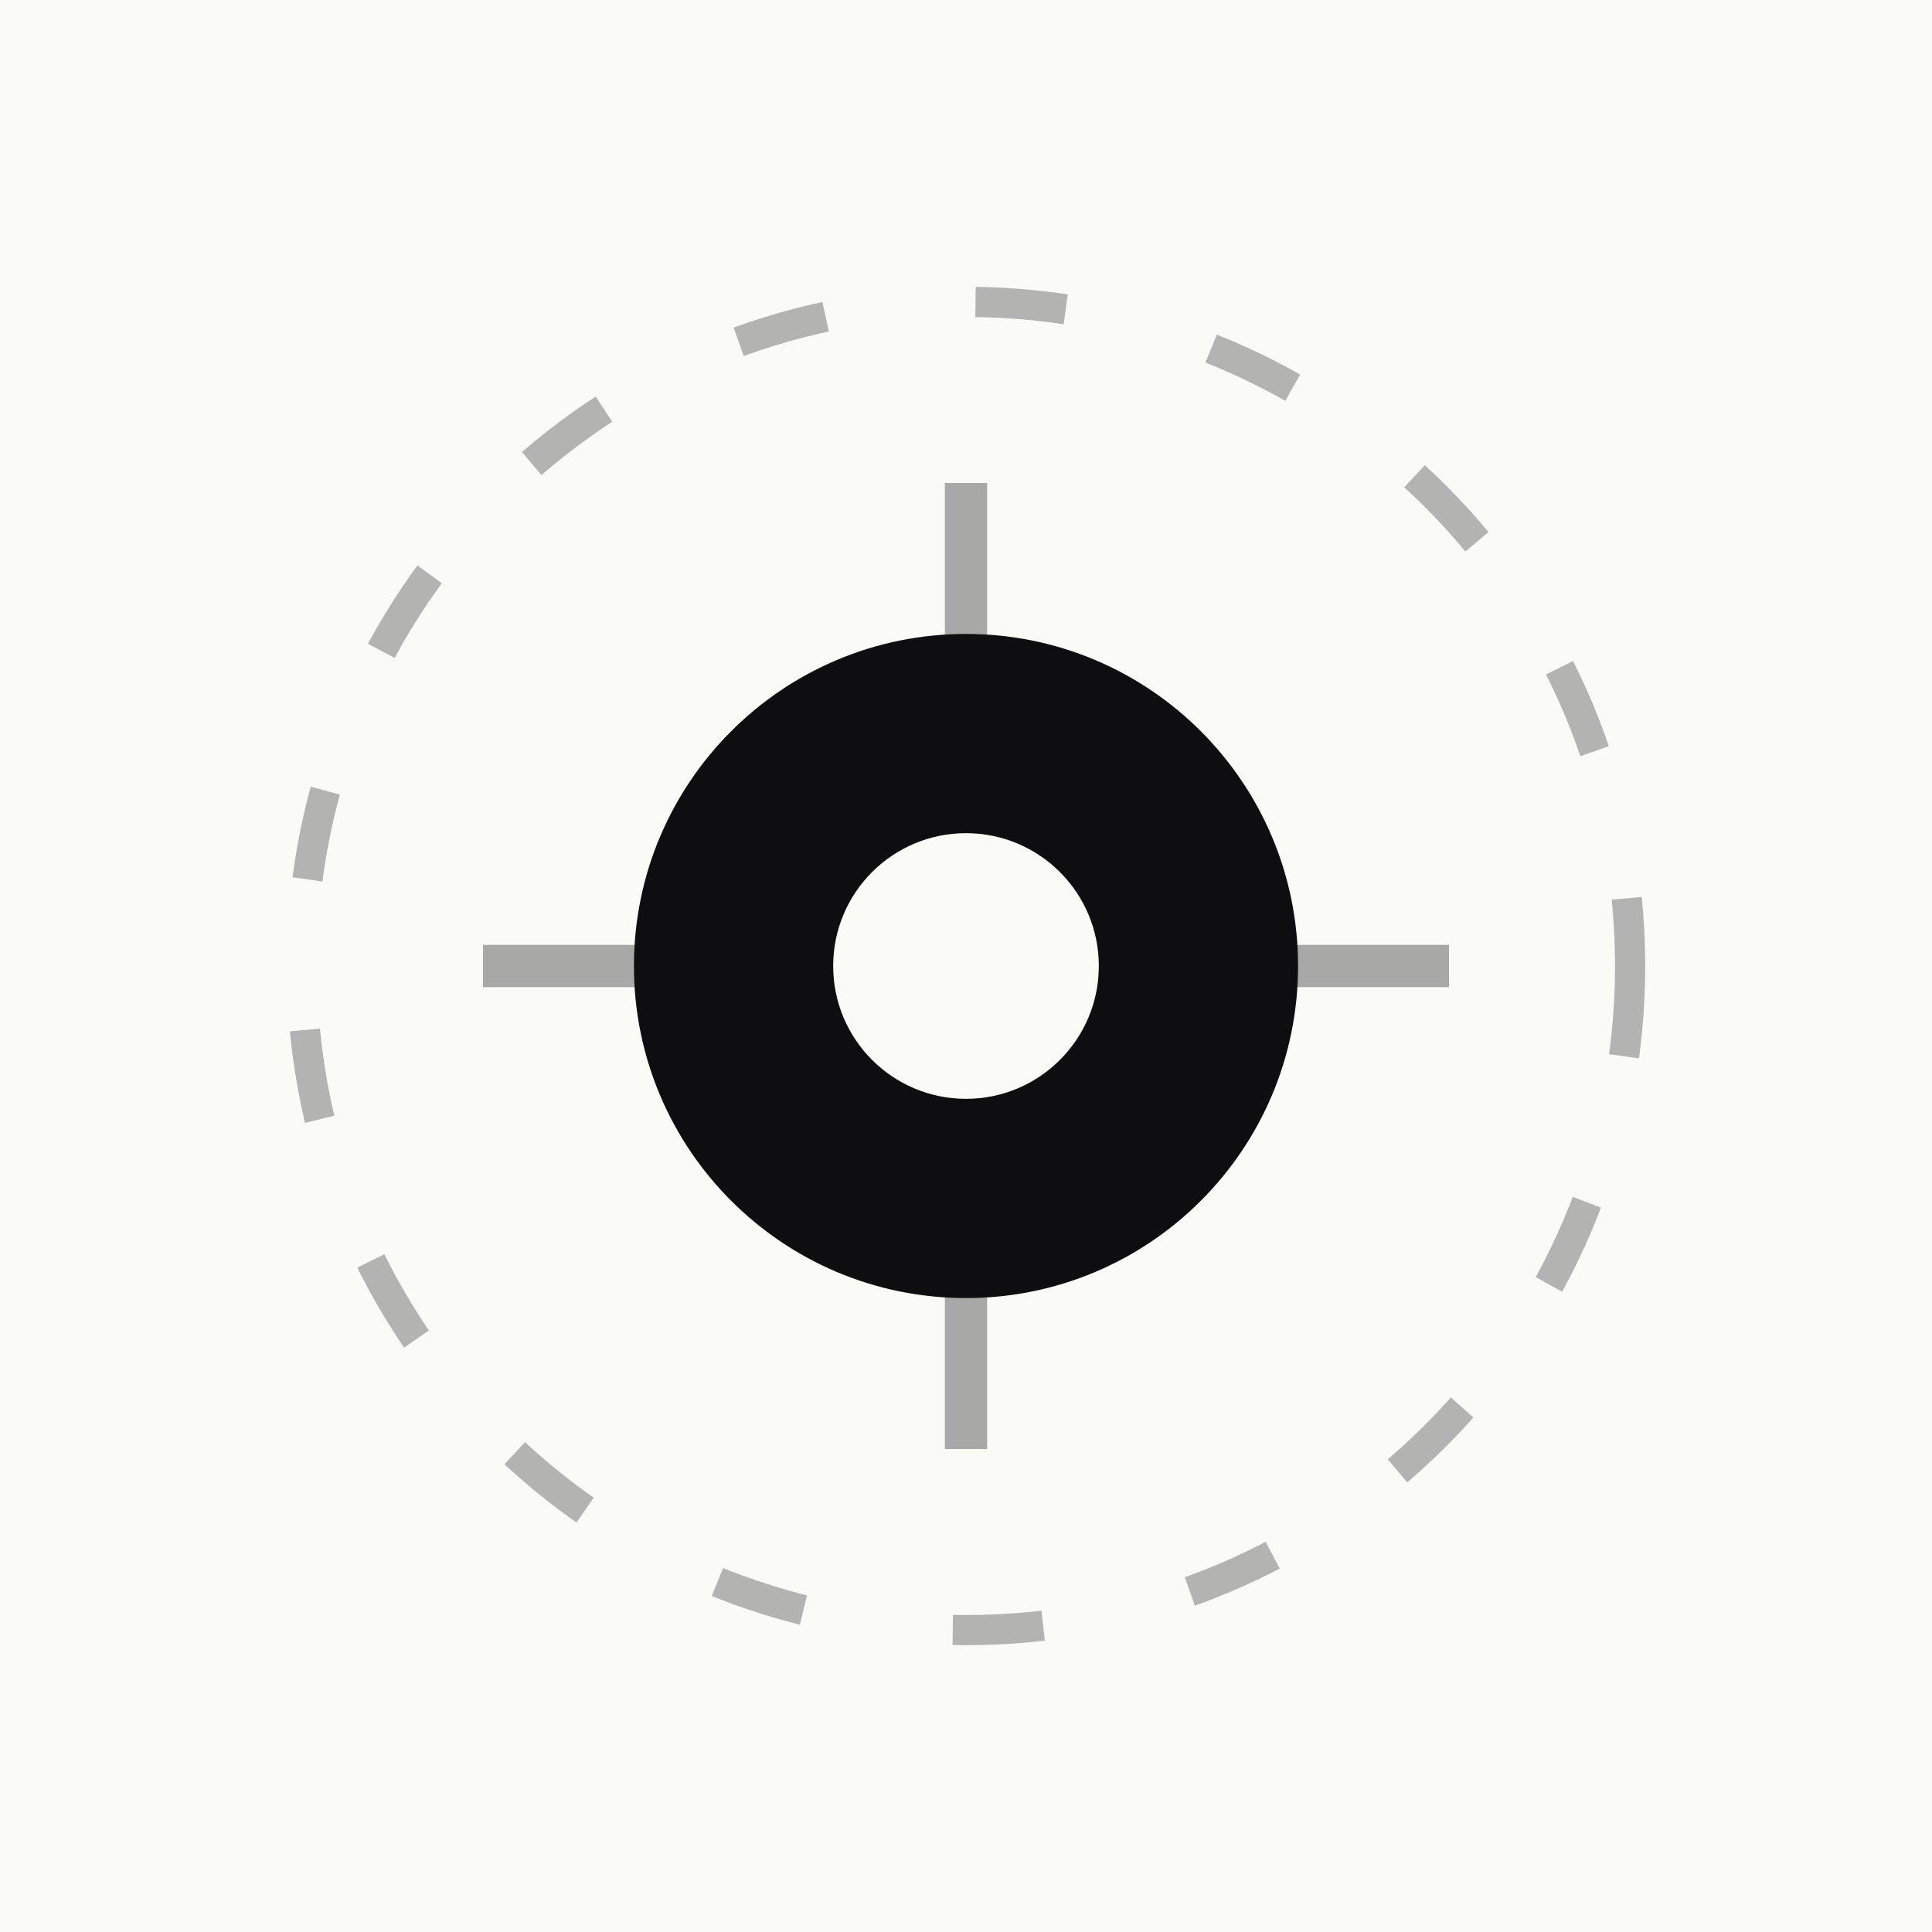
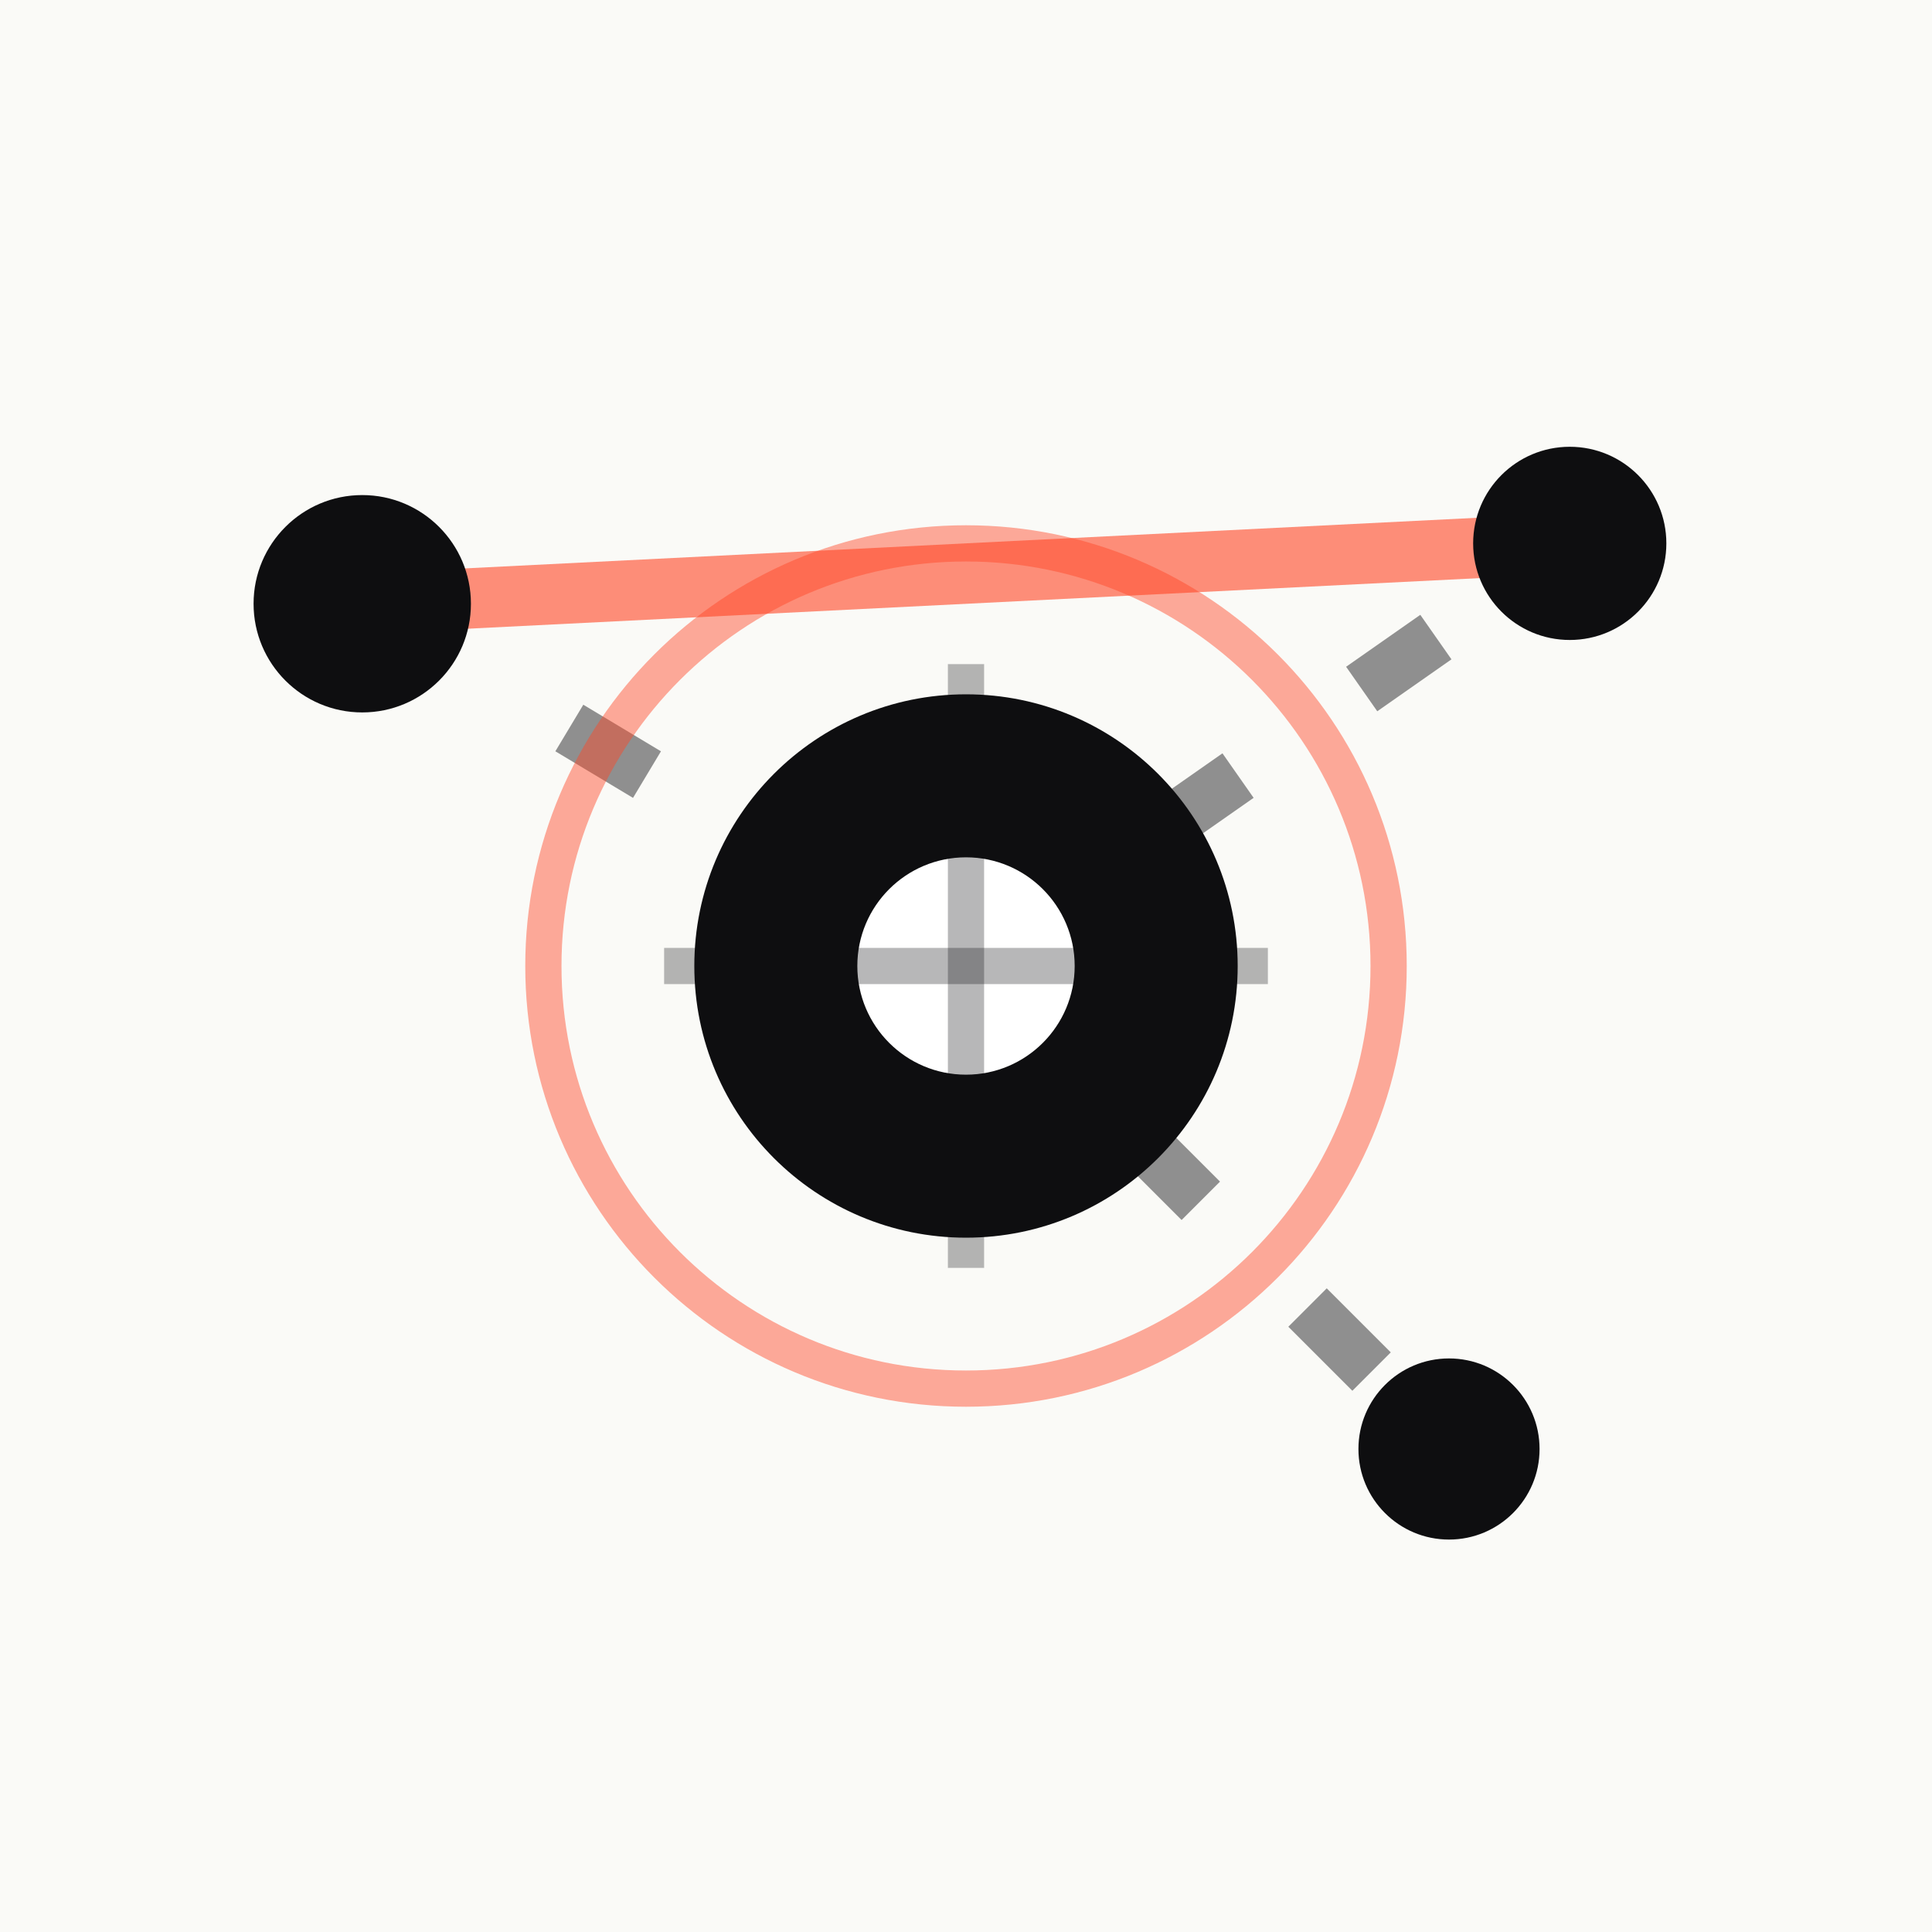
<svg xmlns="http://www.w3.org/2000/svg" viewBox="0 0 32 32">
  <rect width="32" height="32" fill="#fafaf7" />
-   <line x1="8" y1="16" x2="24" y2="16" stroke="#0e0e10" stroke-width="0.7" opacity="0.35" />
-   <line x1="16" y1="8" x2="16" y2="24" stroke="#0e0e10" stroke-width="0.7" opacity="0.35" />
-   <circle cx="16" cy="16" r="5.5" fill="#0e0e10" />
-   <circle cx="16" cy="16" r="2.2" fill="#fafaf7" />
-   <circle cx="16" cy="16" r="11" fill="none" stroke="#0e0e10" stroke-width="0.5" stroke-dasharray="1.5 2.5" opacity="0.3" />
+   <line x1="6" y1="10" x2="16" y2="16" stroke="#0e0e10" stroke-width="0.9" opacity="0.45" stroke-dasharray="1.5 2.5" />
+   <line x1="16" y1="16" x2="26" y2="9" stroke="#0e0e10" stroke-width="0.9" opacity="0.45" stroke-dasharray="1.5 2.5" />
+   <line x1="16" y1="16" x2="24" y2="24" stroke="#0e0e10" stroke-width="0.9" opacity="0.45" stroke-dasharray="1.5 2.5" />
+   <line x1="6" y1="10" x2="26" y2="9" stroke="#ff4423" stroke-width="1.0" opacity="0.6" />
+   <circle cx="6" cy="10" r="1.8" fill="#0e0e10" />
+   <circle cx="26" cy="9" r="1.6" fill="#0e0e10" />
+   <circle cx="24" cy="24" r="1.5" fill="#0e0e10" />
+   <circle cx="16" cy="16" r="4.5" fill="#0e0e10" />
+   <circle cx="16" cy="16" r="1.8" fill="#fff" />
+   <circle cx="16" cy="16" r="7" fill="none" stroke="#ff4423" stroke-width="0.6" opacity="0.45" />
+   <line x1="11" y1="16" x2="21" y2="16" stroke="#0e0e10" stroke-width="0.6" opacity="0.3" />
+   <line x1="16" y1="11" x2="16" y2="21" stroke="#0e0e10" stroke-width="0.6" opacity="0.3" />
</svg>
